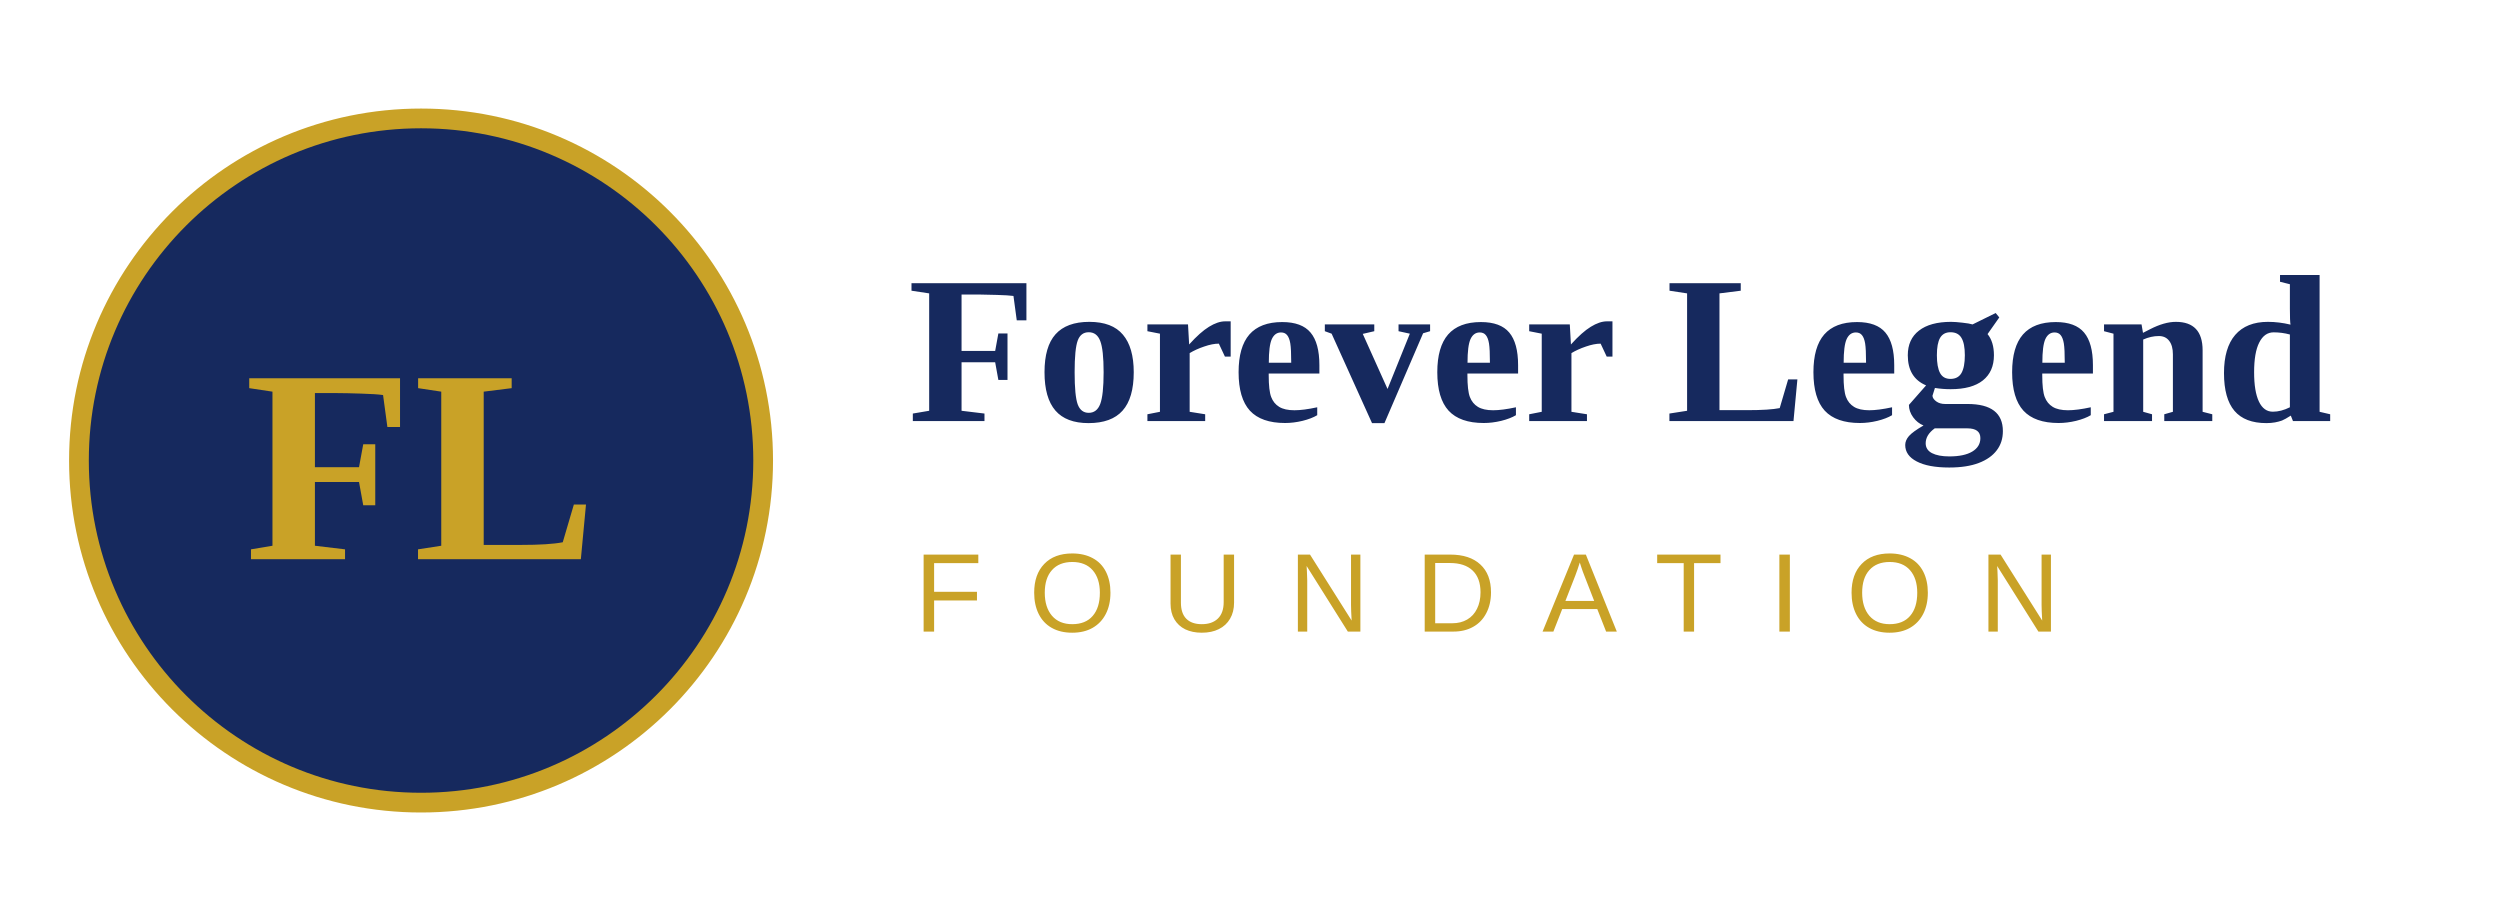
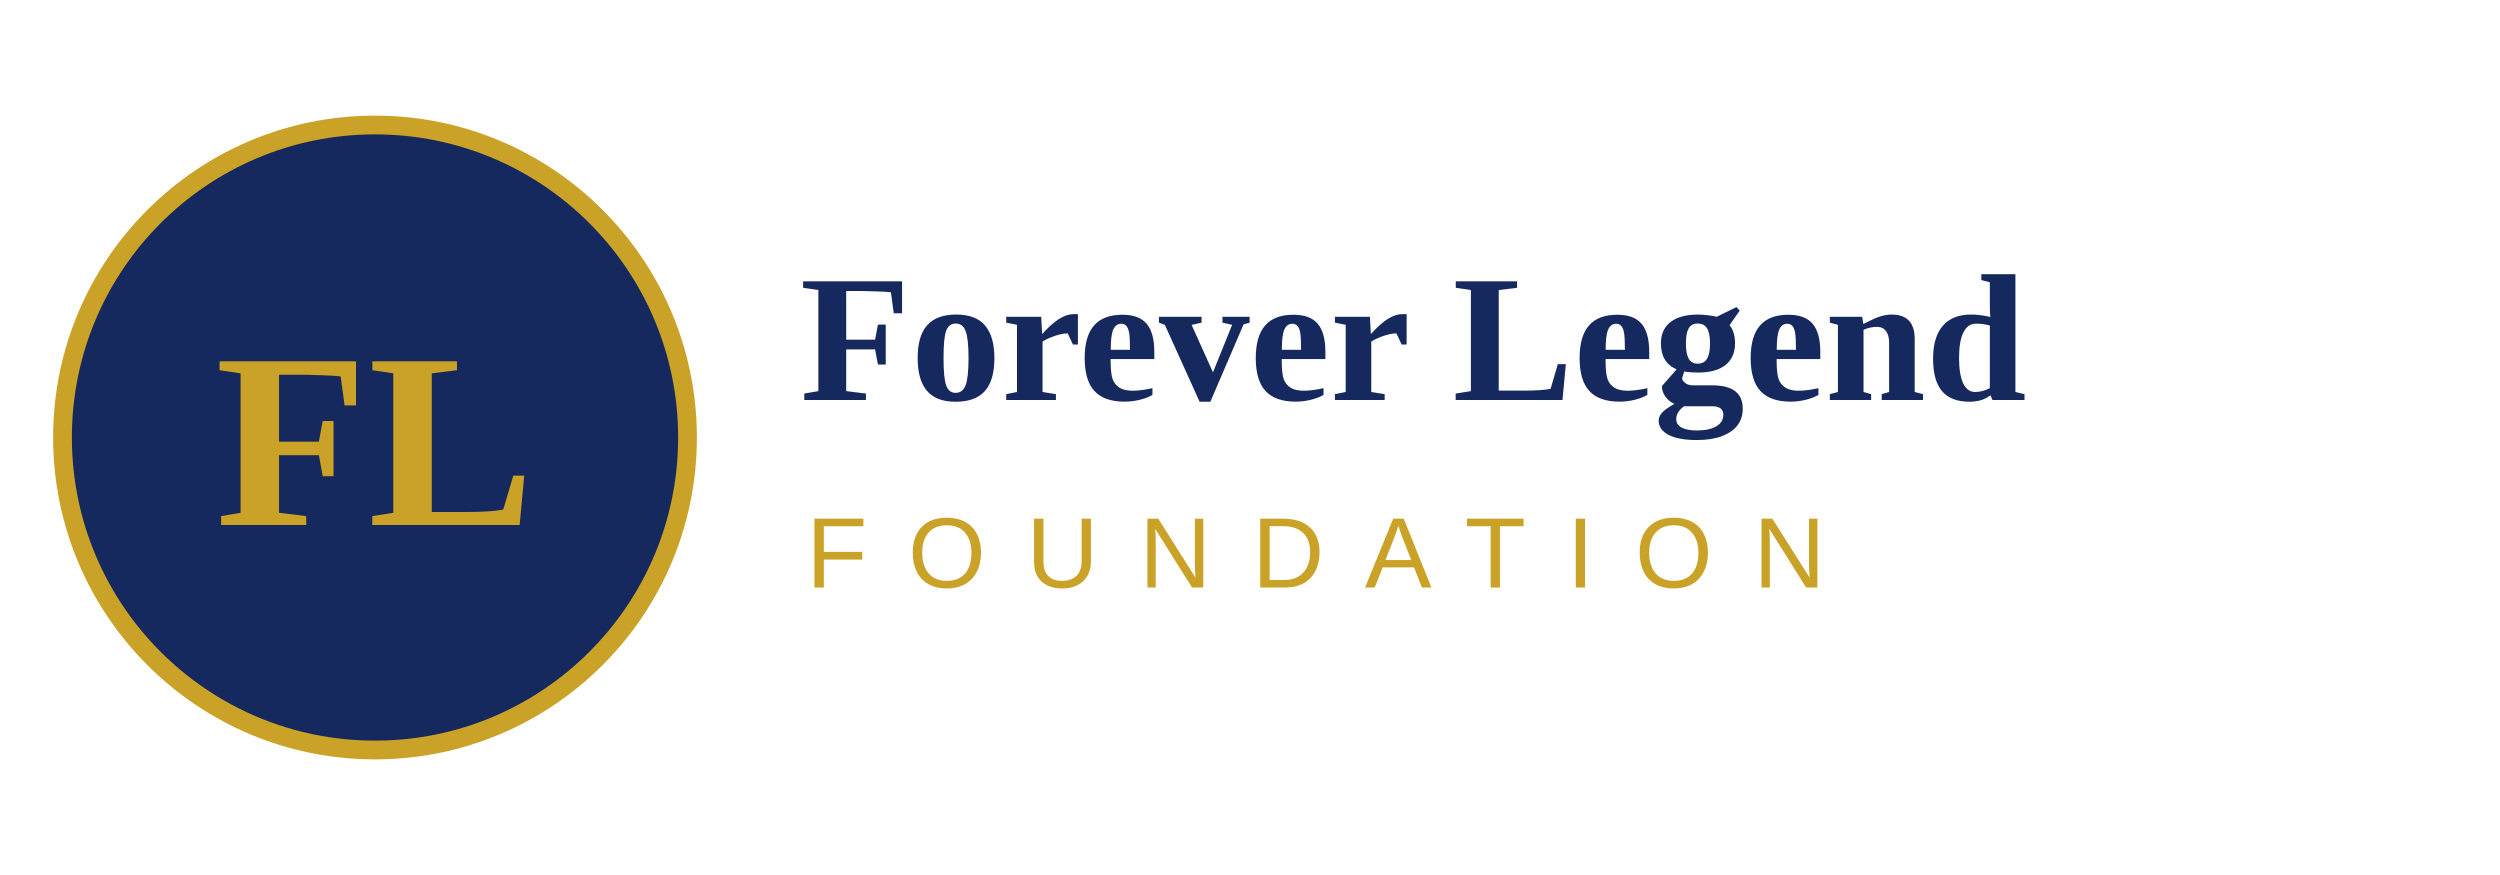
- <svg xmlns="http://www.w3.org/2000/svg" viewBox="0 0 380 140" role="img" aria-label="Forever Legend Foundation">
-   <circle cx="64" cy="70" r="52" fill="#16295E" />
-   <circle cx="64" cy="70" r="52" fill="none" stroke="#C9A227" stroke-width="3" />
-   <text x="64" y="85" text-anchor="middle" font-family="Georgia, 'Times New Roman', serif" font-size="42" font-weight="700" fill="#C9A227">FL</text>
-   <text x="138" y="64" font-family="Georgia, 'Times New Roman', serif" font-size="32" font-weight="700" fill="#16295E">Forever Legend</text>
-   <text x="139" y="96" font-family="Arial, Helvetica, sans-serif" font-size="17" letter-spacing="7" fill="#C9A227">FOUNDATION</text>
+ <svg xmlns="http://www.w3.org/2000/svg" viewBox="0 0 400 140" role="img" aria-label="Forever Legend Foundation">
+   <circle cx="60" cy="70" r="50" fill="#16295E" />
+   <circle cx="60" cy="70" r="50" fill="none" stroke="#C9A227" stroke-width="3" />
+   <text x="60" y="84" text-anchor="middle" font-family="Georgia, 'Times New Roman', serif" font-size="40" font-weight="700" fill="#C9A227">FL</text>
+   <text x="128" y="64" font-family="Georgia, 'Times New Roman', serif" font-size="29" font-weight="700" fill="#16295E">Forever Legend</text>
+   <text x="129" y="94" font-family="Arial, Helvetica, sans-serif" font-size="16" letter-spacing="6.5" fill="#C9A227">FOUNDATION</text>
</svg>
